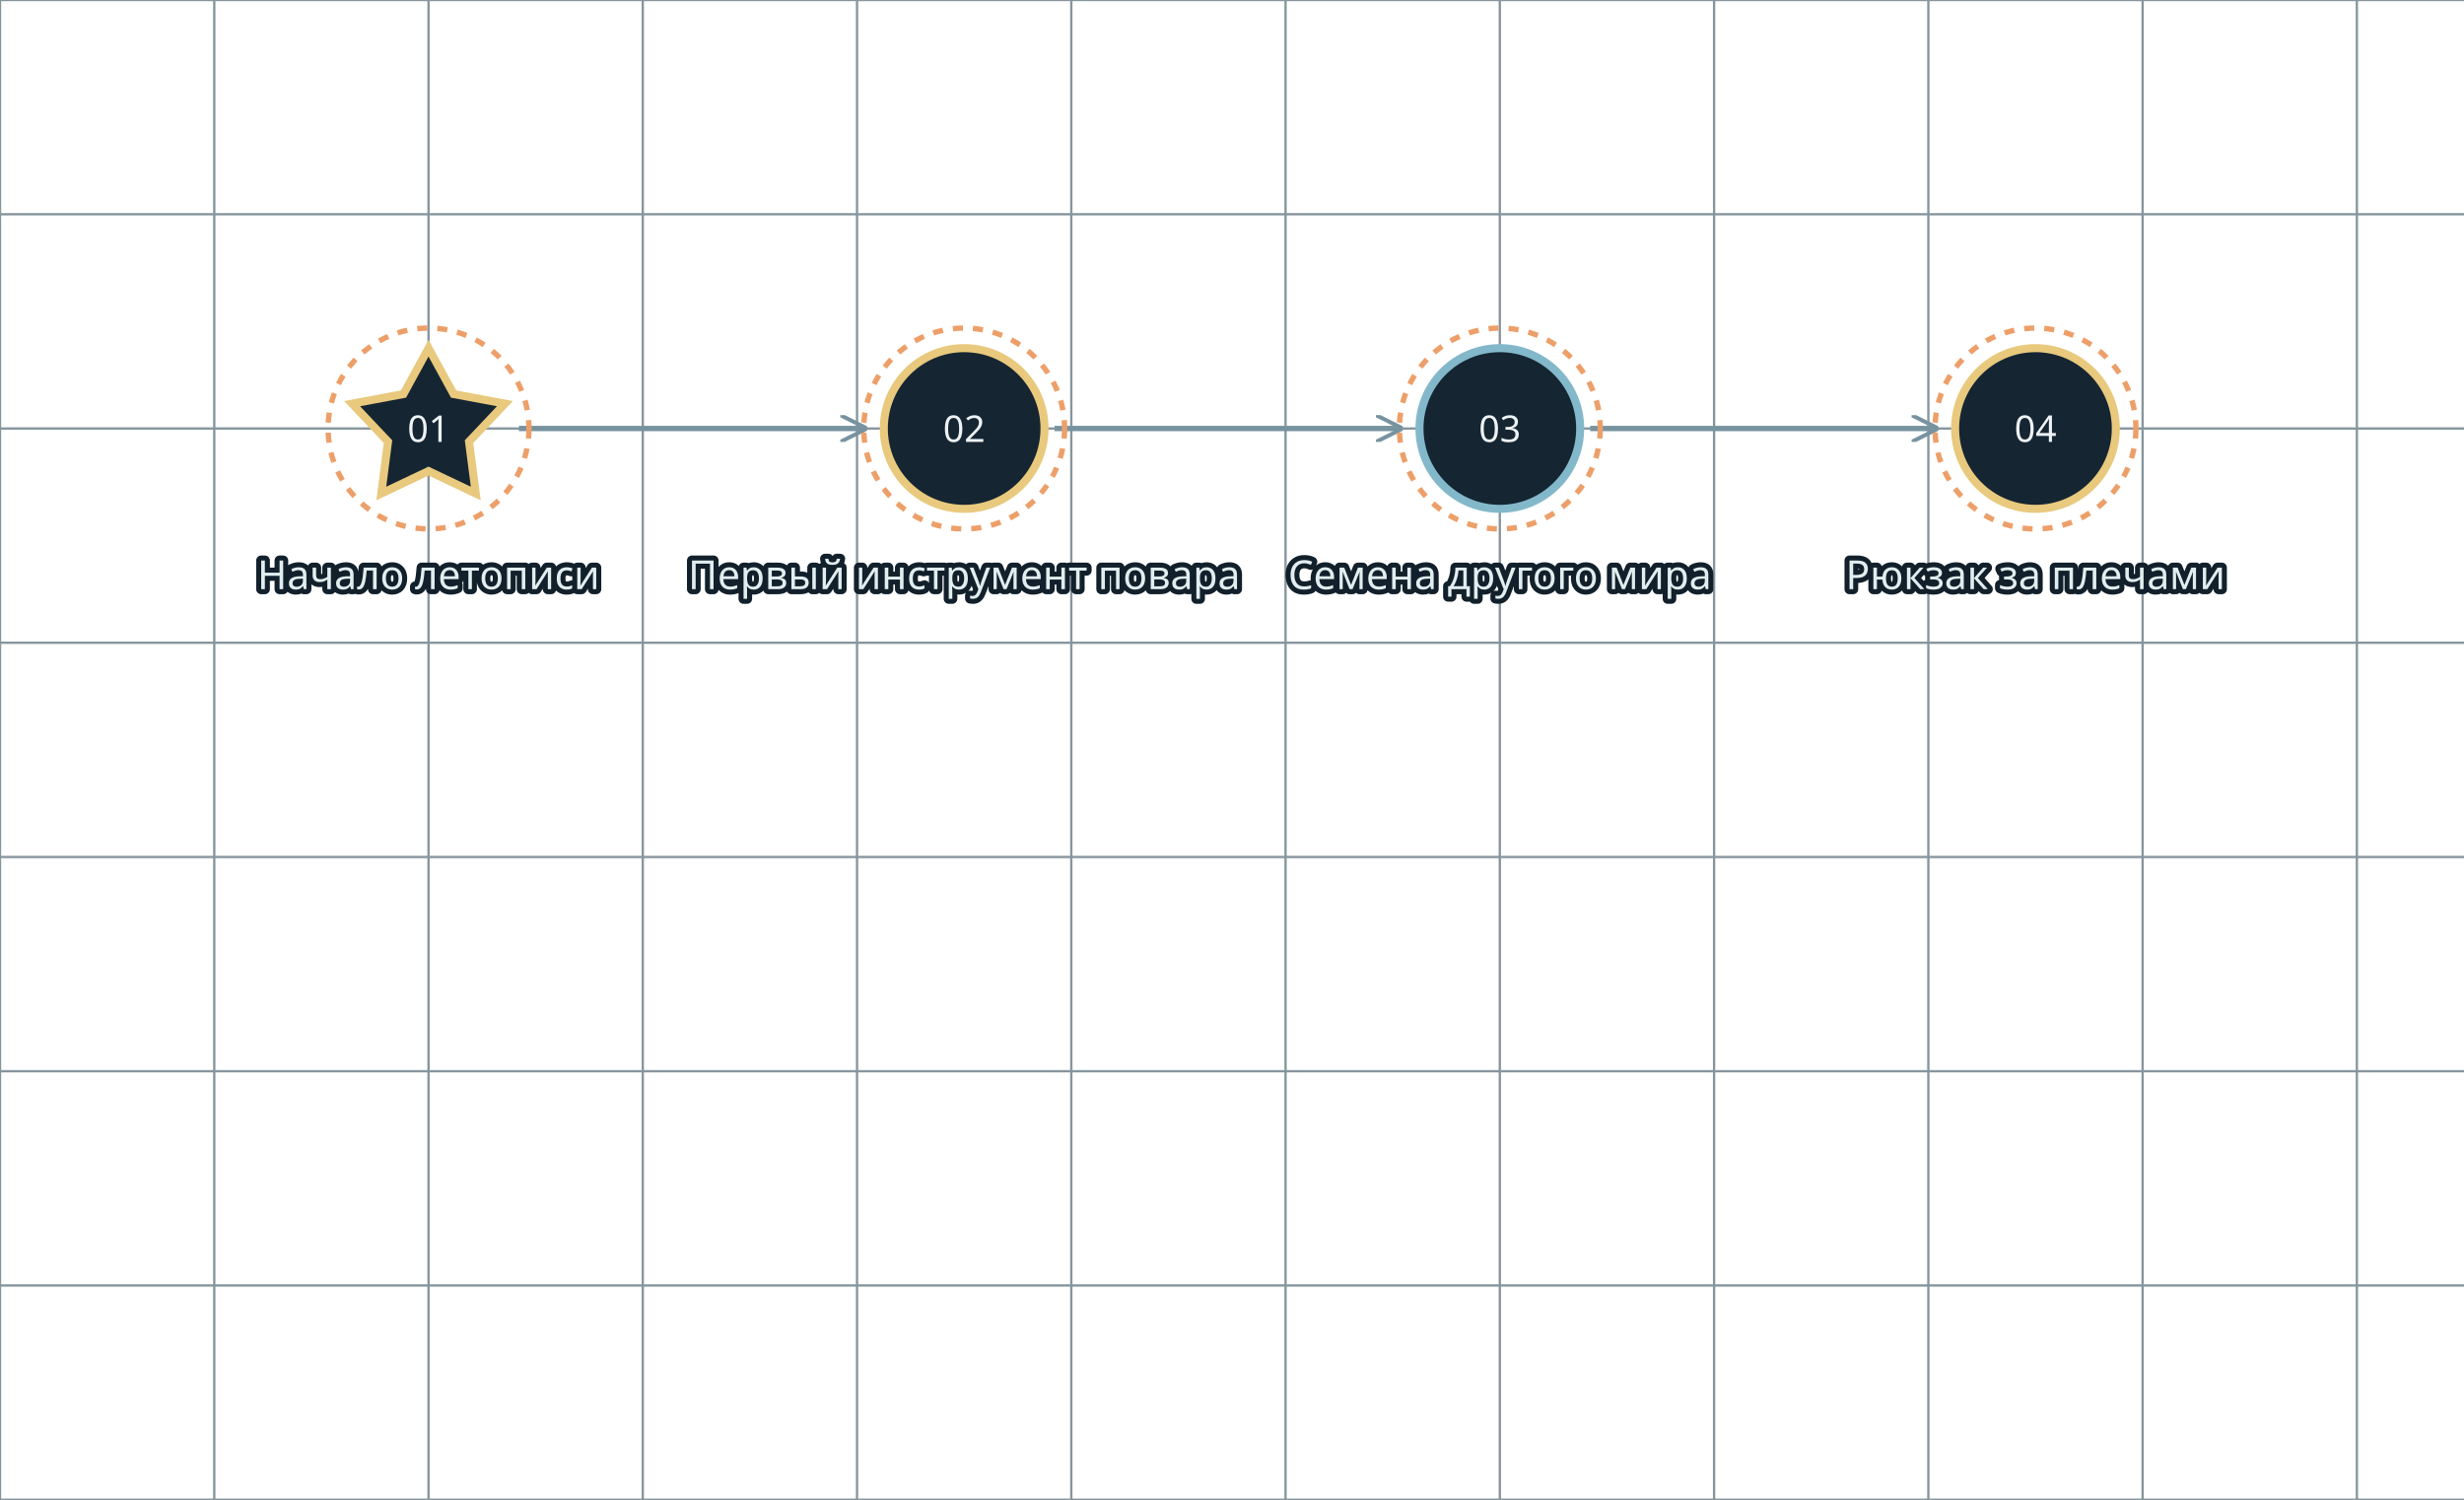
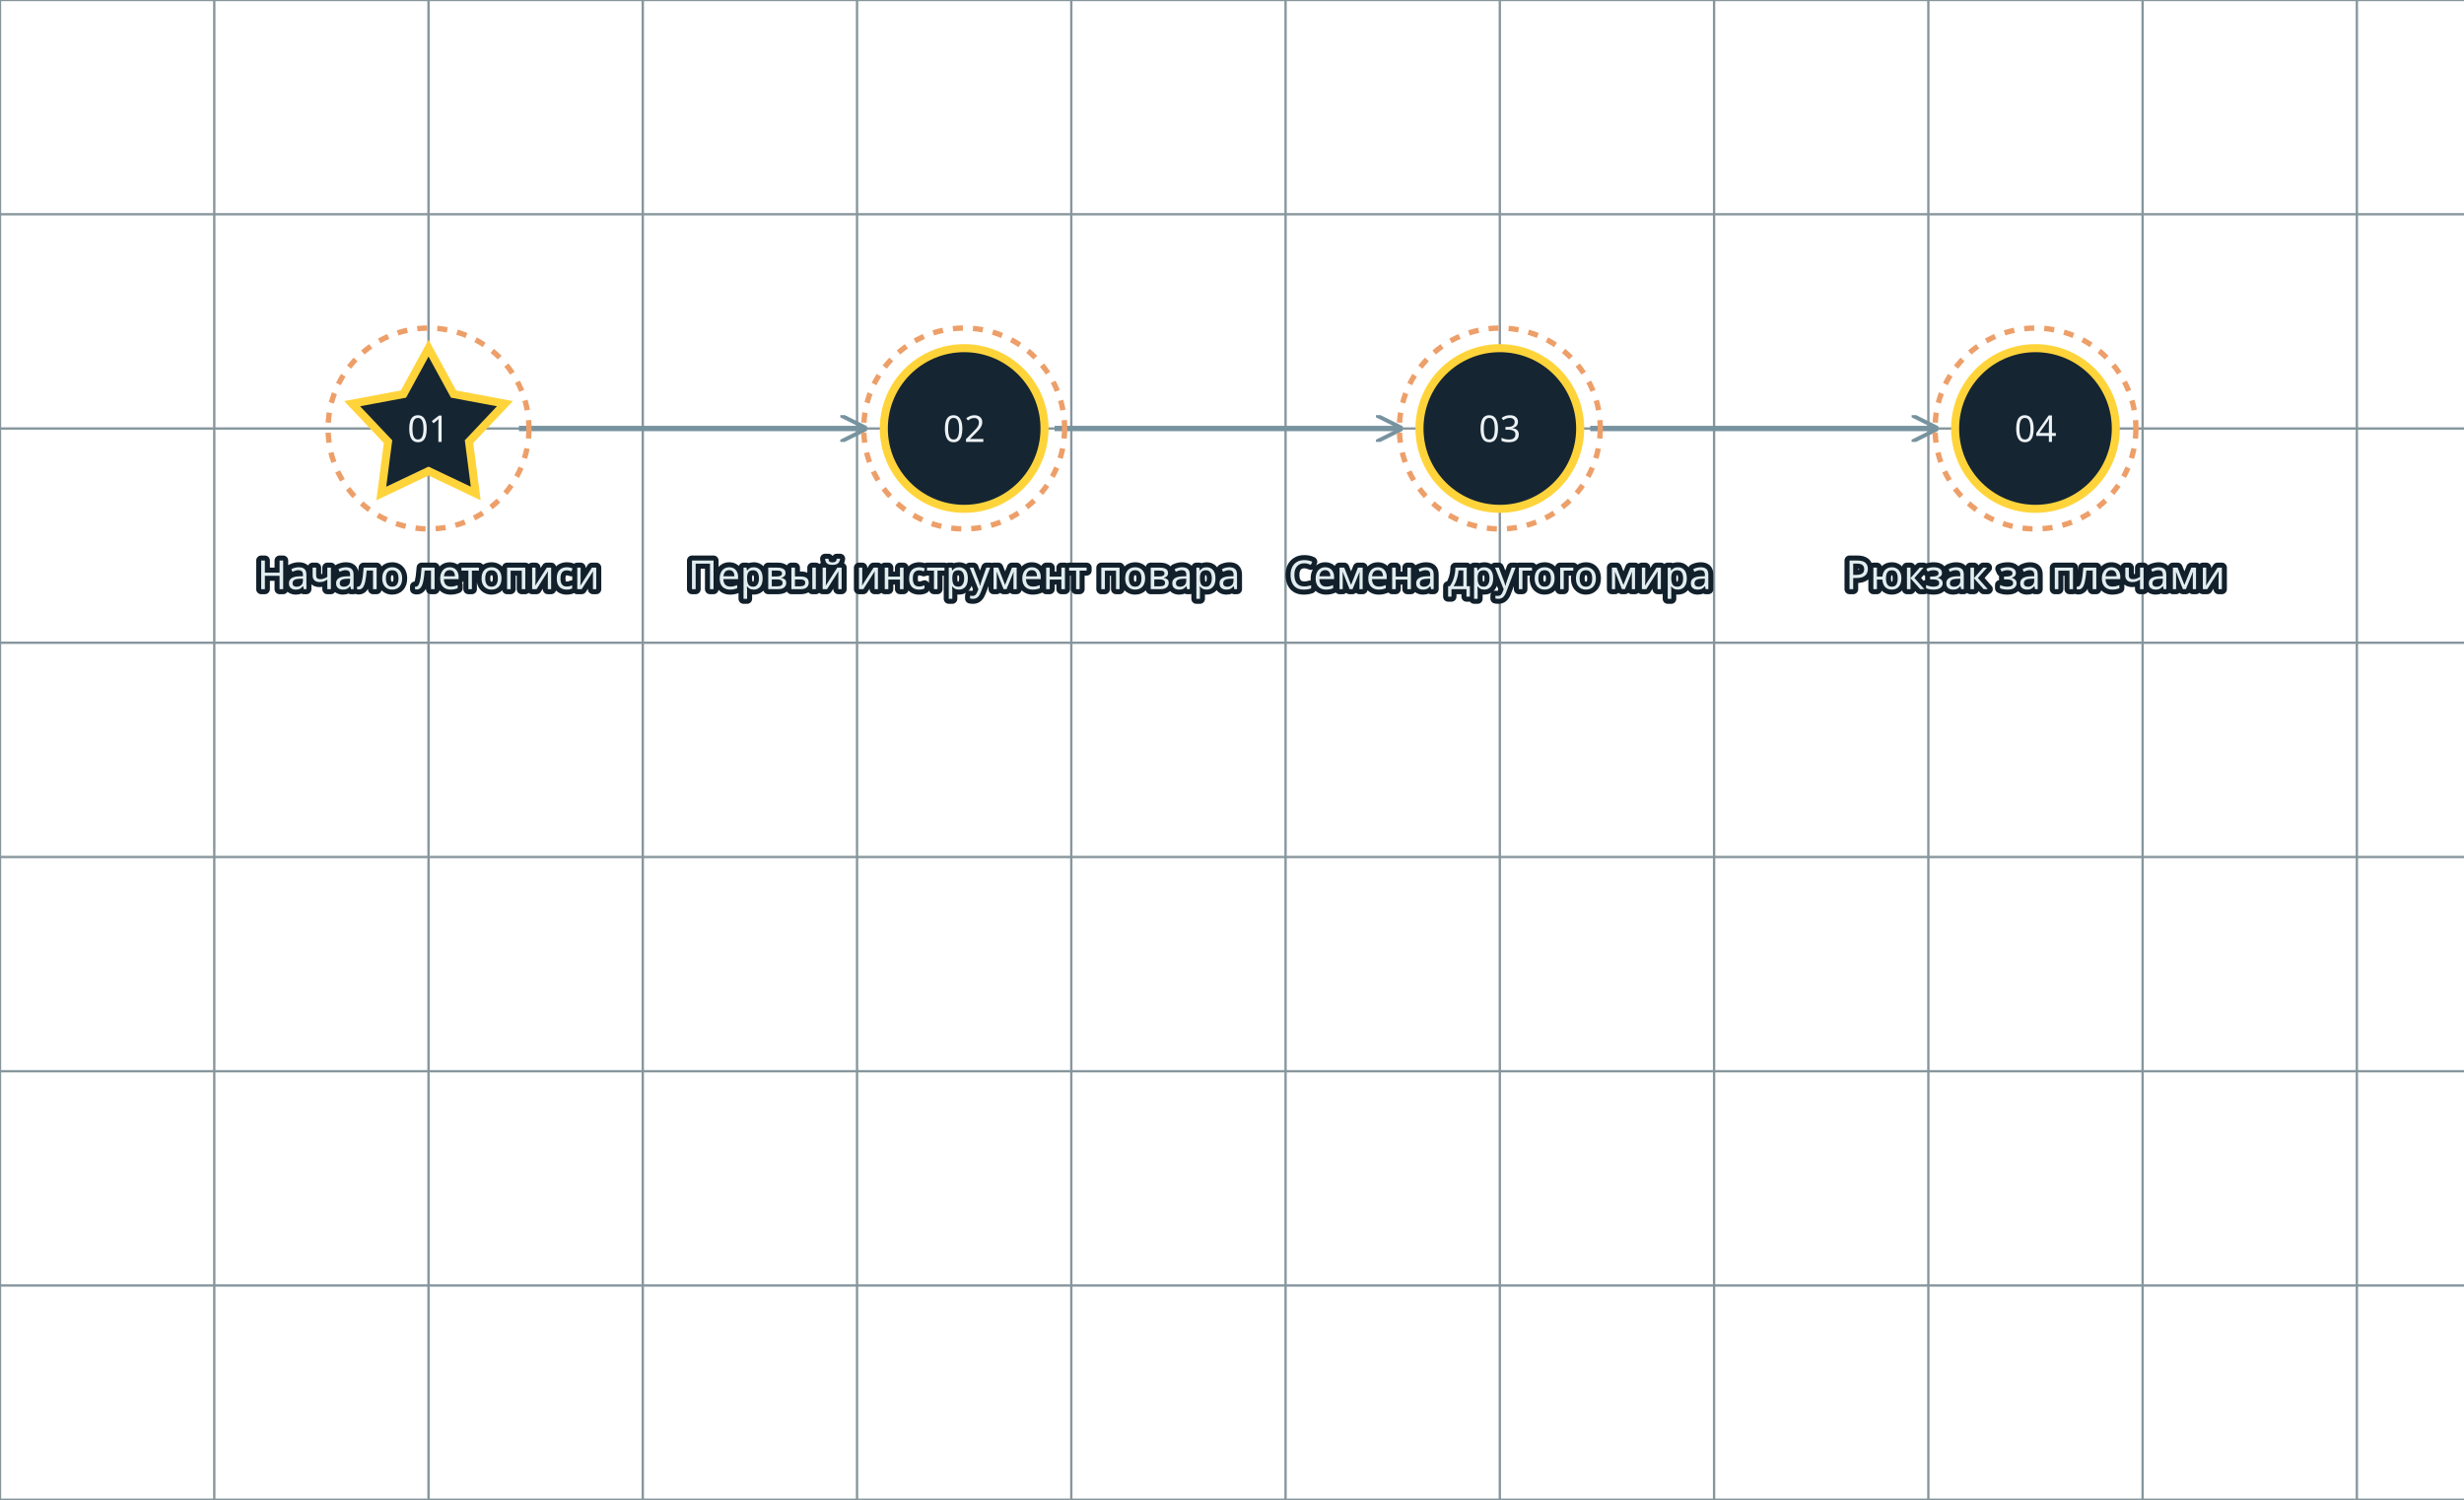
<svg xmlns="http://www.w3.org/2000/svg" viewBox="-128.00 -128.00 736.00 448.00" width="736.00" height="448.00" role="img" aria-labelledby="nasledie_prolog-after-title" data-quest-count="4">
  <defs>
    <marker id="nasledie_prolog-after-arrow" markerWidth="8" markerHeight="8" refX="7" refY="4" orient="auto" markerUnits="userSpaceOnUse">
      <path d="M0,0 L8,4 L0,8" fill="none" stroke="#77939f" stroke-width="1.2" />
    </marker>
  </defs>
  <g fill="none" stroke="#24404d" stroke-width="0.7" opacity="0.55" aria-hidden="true">
    <path d="M -128 -128.00 v 448.00" />
    <path d="M -64 -128.00 v 448.00" />
    <path d="M 0 -128.00 v 448.00" />
    <path d="M 64 -128.00 v 448.00" />
    <path d="M 128 -128.00 v 448.00" />
    <path d="M 192 -128.00 v 448.00" />
    <path d="M 256 -128.00 v 448.00" />
    <path d="M 320 -128.00 v 448.00" />
    <path d="M 384 -128.00 v 448.00" />
    <path d="M 448 -128.00 v 448.00" />
    <path d="M 512 -128.00 v 448.00" />
    <path d="M 576 -128.00 v 448.00" />
    <path d="M -128.00 -128 h 736.00" />
    <path d="M -128.00 -64 h 736.00" />
    <path d="M -128.00 0 h 736.00" />
    <path d="M -128.00 64 h 736.00" />
    <path d="M -128.00 128 h 736.00" />
    <path d="M -128.00 192 h 736.00" />
    <path d="M -128.00 256 h 736.00" />
    <path d="M -128.00 320 h 736.00" />
  </g>
  <g class="dependencies" fill="none" stroke="#77939f" stroke-width="1.6">
    <path data-from="CA2CFD219A124357" data-to="C322668146484A1C" d="M 27.00 0.00 L 130.00 0.00" marker-end="url(#nasledie_prolog-after-arrow)" />
    <path data-from="C322668146484A1C" data-to="42E5495CA00F5CC6" d="M 187.00 0.00 L 290.00 0.00" marker-end="url(#nasledie_prolog-after-arrow)" />
    <path data-from="42E5495CA00F5CC6" data-to="69525CBD49DF5FDB" d="M 347.00 0.00 L 450.00 0.00" marker-end="url(#nasledie_prolog-after-arrow)" />
  </g>
  <g class="quests" font-family="system-ui, sans-serif" text-anchor="middle">
    <g data-quest-id="CA2CFD219A124357" tabindex="0" role="button" aria-label="Начало летописи" transform="translate(0.00,0.00)" style="cursor:pointer">
      <circle class="change-ring" r="30.00" fill="none" stroke="#ed9f69" stroke-width="1.6" stroke-dasharray="3 3" />
      <circle class="selection-ring" r="34.00" fill="none" stroke="#f4f7fc" stroke-width="3" visibility="hidden" />
-       <polygon points="0.00,-24.00 7.48,-10.29 22.83,-7.42 12.10,3.93 14.11,19.42 0.00,12.72 -14.11,19.42 -12.10,3.93 -22.83,-7.42 -7.48,-10.29" fill="#152532" stroke="#e8c97d" stroke-width="2.4" />
+       <polygon points="0.00,-24.00 7.48,-10.29 22.83,-7.42 12.10,3.93 14.11,19.42 0.00,12.72 -14.11,19.42 -12.10,3.93 -22.83,-7.42 -7.48,-10.29" class="quest-frame" fill="#152532" stroke="#FFD43B" stroke-width="2.4" />
      <text y="4" font-size="11" fill="#edf2f5" pointer-events="none">01</text>
      <text class="quest-label" y="48.00" font-size="12" fill="#e2edf0" paint-order="stroke" stroke="#12202b" stroke-width="3" stroke-linejoin="round" pointer-events="none">Начало летописи</text>
    </g>
    <g data-quest-id="C322668146484A1C" tabindex="0" role="button" aria-label="Первый инструмент повара" transform="translate(160.00,0.00)" style="cursor:pointer">
      <circle class="change-ring" r="30.00" fill="none" stroke="#ed9f69" stroke-width="1.6" stroke-dasharray="3 3" />
      <circle class="selection-ring" r="34.00" fill="none" stroke="#f4f7fc" stroke-width="3" visibility="hidden" />
-       <circle r="24.00" fill="#152532" stroke="#e8c97d" stroke-width="2.4" />
+       <circle r="24.00" class="quest-frame" fill="#152532" stroke="#FFD43B" stroke-width="2.4" />
      <text y="4" font-size="11" fill="#edf2f5" pointer-events="none">02</text>
      <text class="quest-label" y="48.00" font-size="12" fill="#e2edf0" paint-order="stroke" stroke="#12202b" stroke-width="3" stroke-linejoin="round" pointer-events="none">Первый инструмент повара</text>
    </g>
    <g data-quest-id="42E5495CA00F5CC6" tabindex="0" role="button" aria-label="Семена другого мира" transform="translate(320.00,0.00)" style="cursor:pointer">
      <circle class="change-ring" r="30.00" fill="none" stroke="#ed9f69" stroke-width="1.6" stroke-dasharray="3 3" />
      <circle class="selection-ring" r="34.00" fill="none" stroke="#f4f7fc" stroke-width="3" visibility="hidden" />
-       <circle r="24.00" fill="#152532" stroke="#83b8ca" stroke-width="2.4" />
+       <circle r="24.00" class="quest-frame" fill="#152532" stroke="#FFD43B" stroke-width="2.4" />
      <text y="4" font-size="11" fill="#edf2f5" pointer-events="none">03</text>
      <text class="quest-label" y="48.00" font-size="12" fill="#e2edf0" paint-order="stroke" stroke="#12202b" stroke-width="3" stroke-linejoin="round" pointer-events="none">Семена другого мира</text>
    </g>
    <g data-quest-id="69525CBD49DF5FDB" tabindex="0" role="button" aria-label="Рюкзак за плечами" transform="translate(480.00,0.00)" style="cursor:pointer">
      <circle class="change-ring" r="30.00" fill="none" stroke="#ed9f69" stroke-width="1.6" stroke-dasharray="3 3" />
      <circle class="selection-ring" r="34.00" fill="none" stroke="#f4f7fc" stroke-width="3" visibility="hidden" />
-       <circle r="24.00" fill="#152532" stroke="#e8c97d" stroke-width="2.4" />
+       <circle r="24.00" class="quest-frame" fill="#152532" stroke="#FFD43B" stroke-width="2.4" />
      <text y="4" font-size="11" fill="#edf2f5" pointer-events="none">04</text>
      <text class="quest-label" y="48.00" font-size="12" fill="#e2edf0" paint-order="stroke" stroke="#12202b" stroke-width="3" stroke-linejoin="round" pointer-events="none">Рюкзак за плечами</text>
    </g>
  </g>
</svg>
